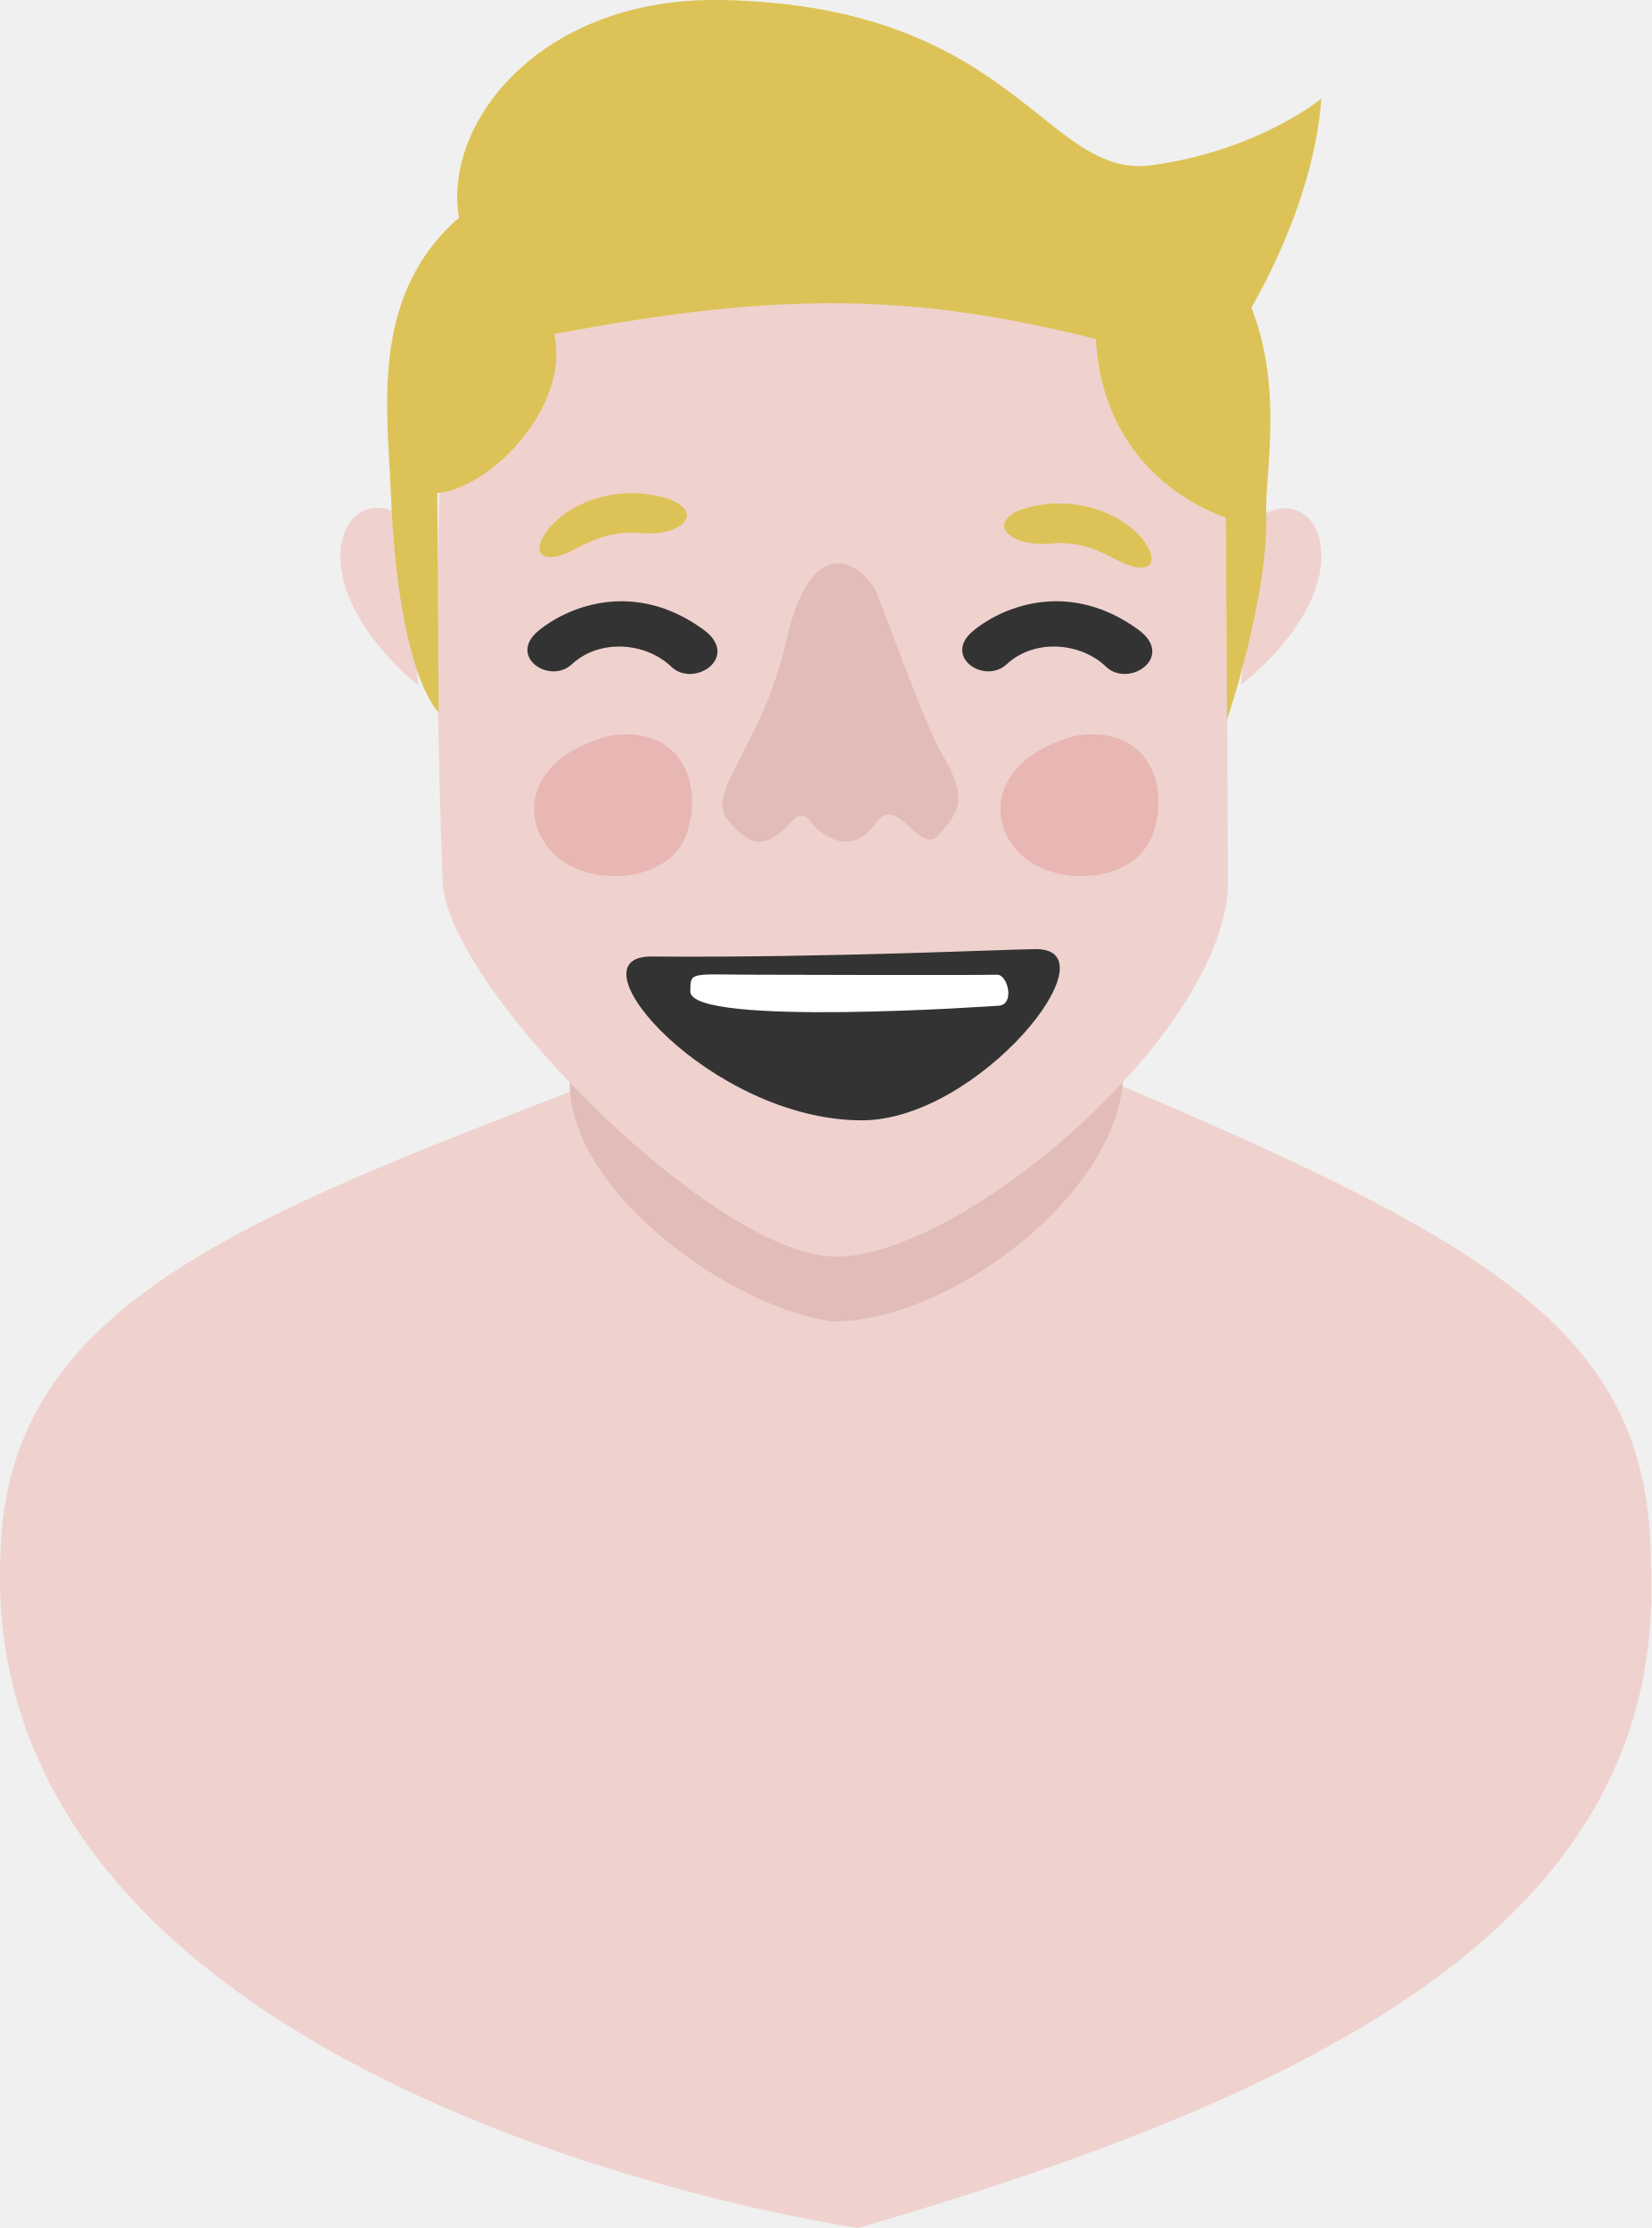
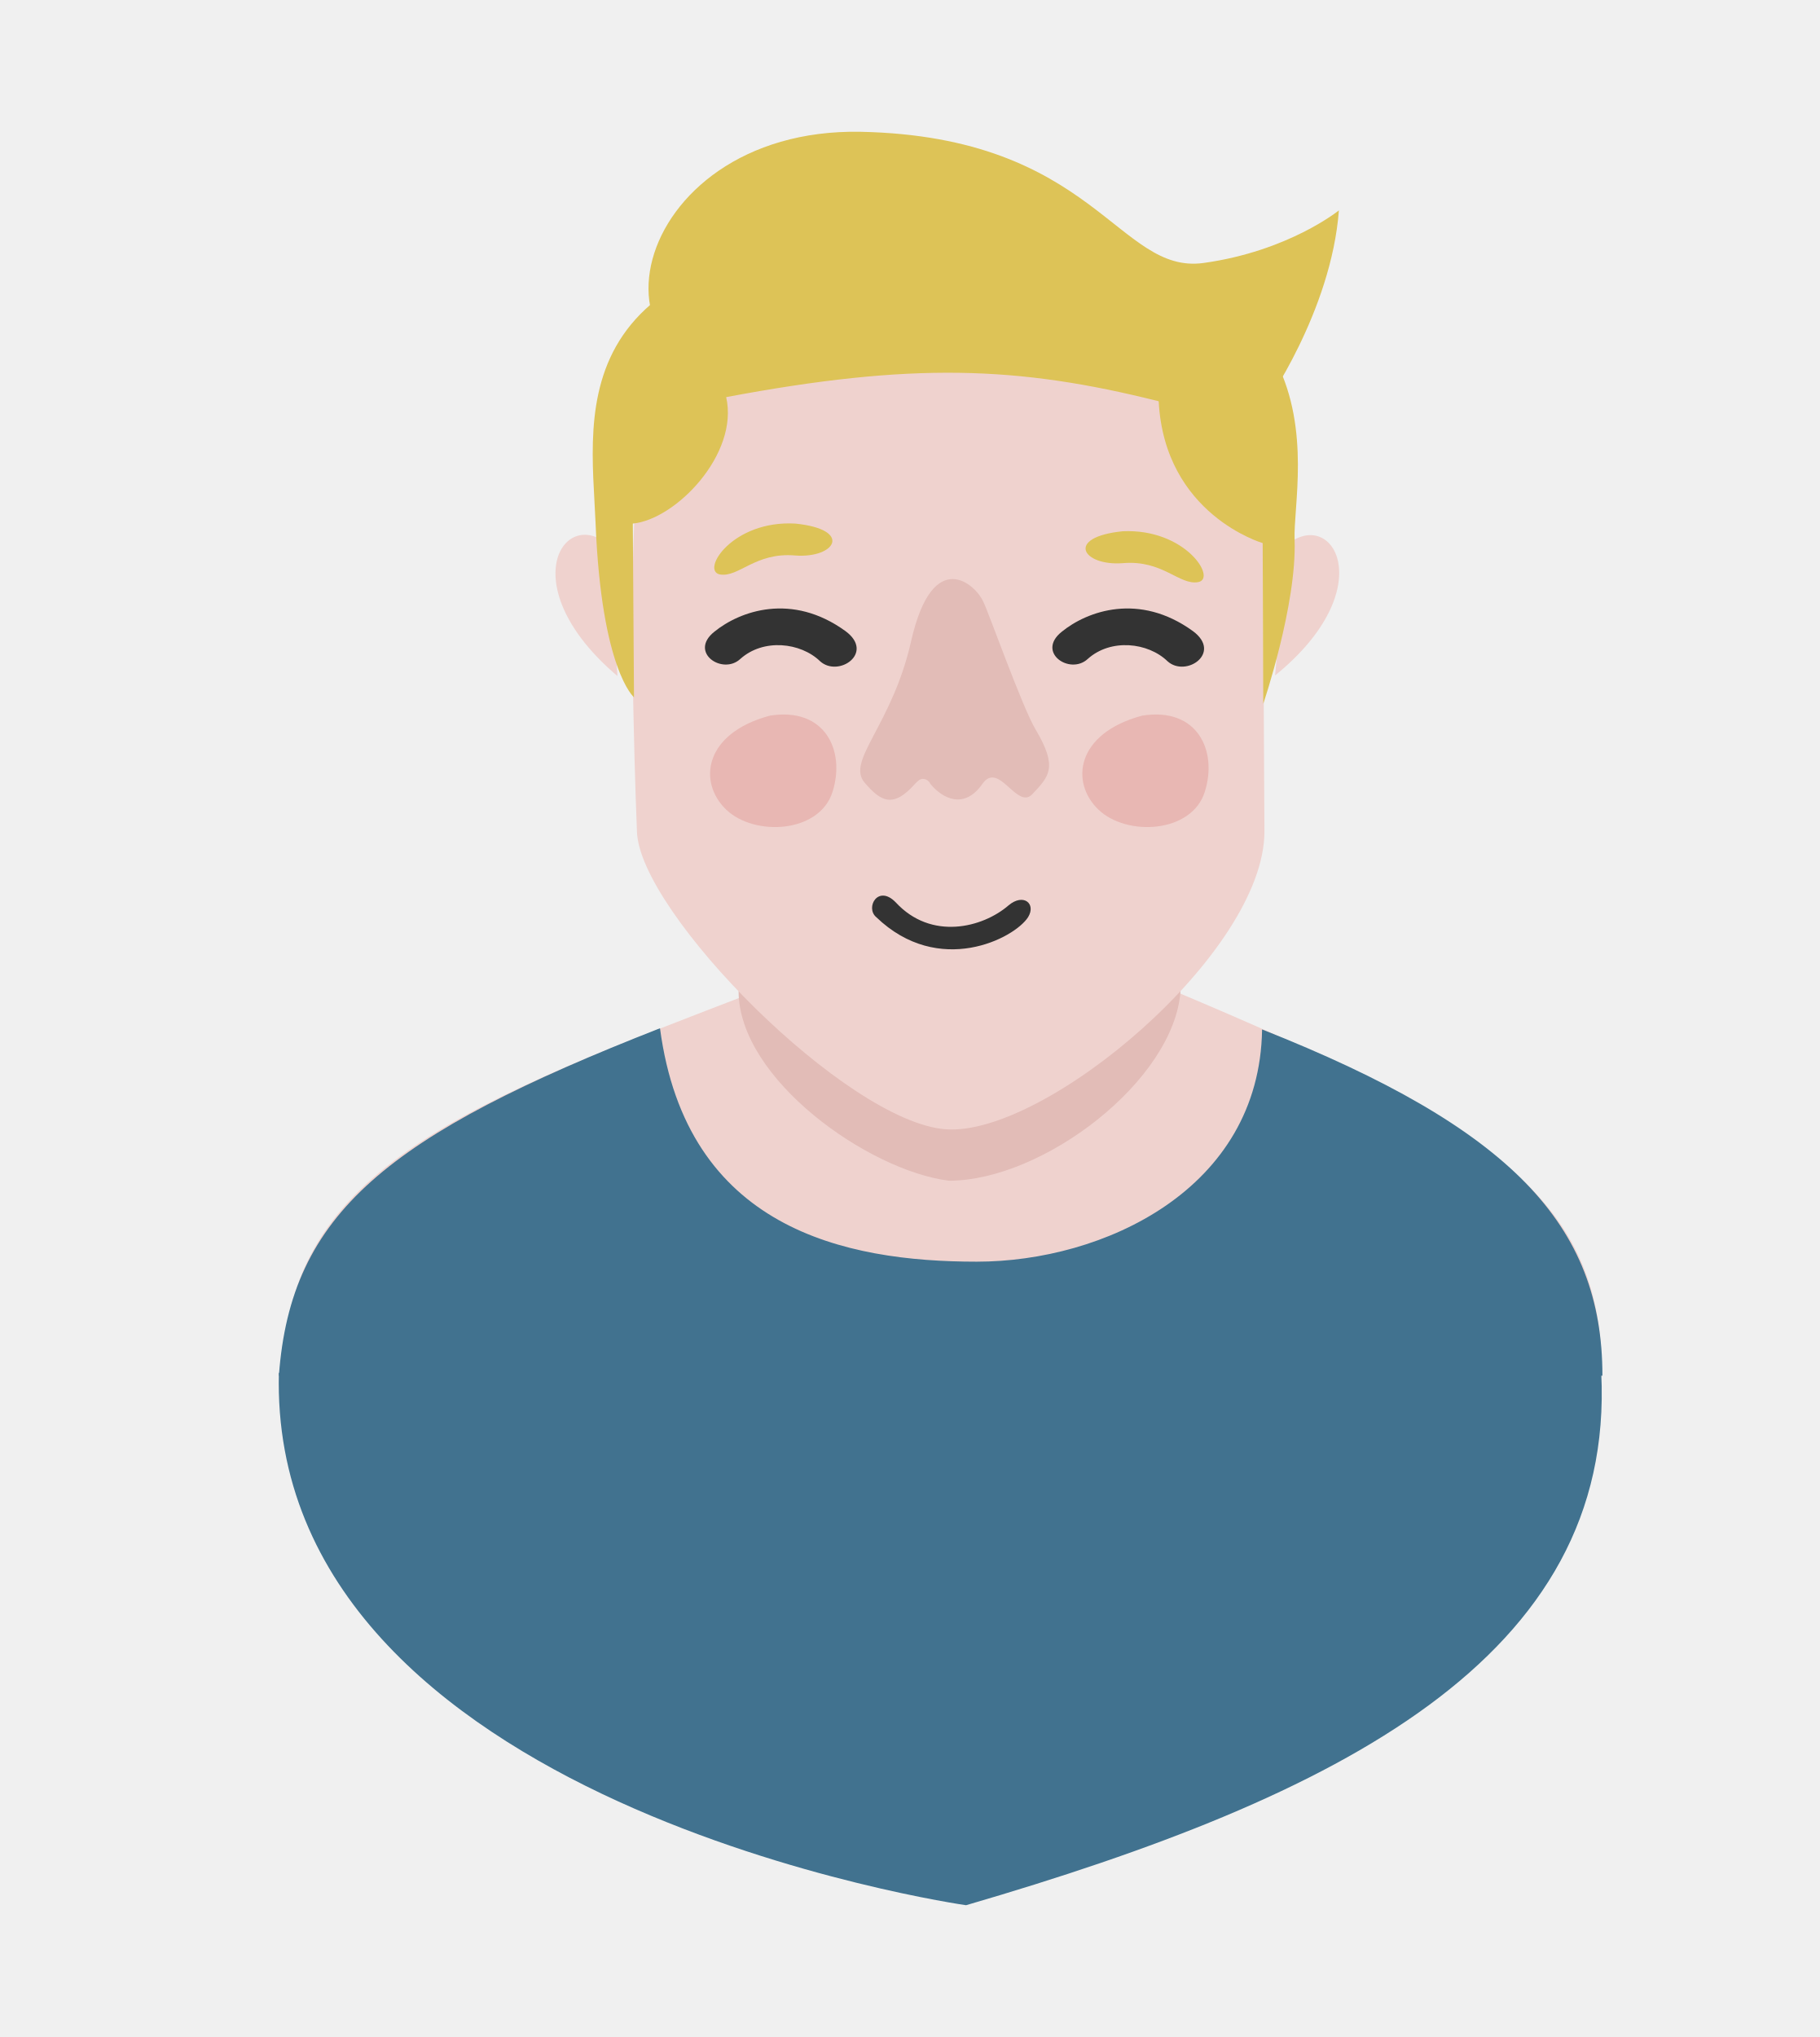
- <svg xmlns="http://www.w3.org/2000/svg" viewBox="0 0 223.21 301.13">
-   <defs>
-     <style>.cls-1{fill:#efd2ce;}.cls-2{fill:#e2bcb7;}.cls-3{fill:#ddc357;}.cls-4{fill:#e8b7b3;}.cls-5{fill:#333;}.cls-6{fill:#fff;}</style>
-   </defs>
-   <g id="Calque_2" data-name="Calque 2">
-     <g id="Calque_21" data-name="Calque 21">
-       <path class="cls-1" d="M0,211.29C-1.84,284.37,116,301.13,116,301.13c62.92-18.36,109.53-41.63,107.17-89.84Z" />
-       <path class="cls-1" d="M80.42,146.25C32.6,164.8.05,176.51.05,211.29H223.16c0-30.67-20.65-42.94-72.63-65Z" />
-       <path class="cls-2" d="M77,146.26c0,15,22,30.56,35.56,32.35,15.92,0,38.06-17,39.22-32.35Z" />
-       <path class="cls-1" d="M59.84,119.14c.4,13.76,35.51,49.46,52.27,50.66S166,139.68,166,119.14l-.26-54.43c-.8-15.56-13.17-47.48-53.06-47.48S60.78,44,59.58,63.51,59.84,119.14,59.84,119.14Z" />
-       <path class="cls-3" d="M142,68.07c-9.78,1-6.79,6,0,5.39s9.57,3.79,12.76,3.19S152.6,67.47,142,68.07Z" />
-       <path class="cls-3" d="M86.59,66.68c9.78,1,6.79,6,0,5.38S77,75.85,73.83,75.25,76,66.08,86.59,66.68Z" />
-       <path class="cls-2" d="M127.31,101.83C125,98,119.08,81.23,118.45,80c-1.19-2.85-8.5-9.65-12.2,6.72-3.24,14.32-11,20.29-7.87,24.09,2.76,3.36,4.92,4.4,8.64.24.47-.52.83-.78,1.31-.77.79,0,1.17.68,1.34.88,2,2.38,5.69,4.4,8.8,0,2.78-4,5.92,4.68,8.46,1.67S131.1,108.25,127.31,101.83Z" />
-       <path class="cls-4" d="M82.29,99.46c-11.17,3-12.16,11.37-7.38,16s15.76,4,18-3S91.67,97.87,82.29,99.46Z" />
-       <path class="cls-4" d="M145.33,99.46c-11.17,3-12.17,11.37-7.38,16s15.75,4,18-3S154.7,97.87,145.33,99.46Z" />
-       <path class="cls-5" d="M90.8,90.17c-3.27-3.25-9.6-4-13.51-.38-3,2.78-8.76-1.09-4.45-4.58S86,78.49,95.07,85.08C100.14,88.76,93.92,93,90.8,90.17Z" />
-       <path class="cls-5" d="M149.57,90.17c-3.26-3.25-9.6-4-13.5-.38-3,2.78-8.76-1.09-4.45-4.58s13.13-6.72,22.23-.13C158.92,88.76,152.7,93,149.57,90.17Z" />
-       <path class="cls-1" d="M169.76,70.33c7.8-6.5,16.15,7.48-2,22.25Z" />
-       <path class="cls-1" d="M55,70.36c-7.66-6.68-16.32,7.1,1.51,22.29Z" />
-       <path class="cls-3" d="M74.91,45.16c31.38-6,49.3-5.32,73.24.66,1,19.33,17.57,24.11,17.57,24.11l.14,27.4s5.69-16.92,5.3-27.95,11.73-52.15-58.52-52.15C46,17.23,52,47.06,52.84,66.65c1,24.9,6.46,29.61,6.46,29.61l-.19-29.61h0C66.4,66,77.14,54.81,74.91,45.16Z" />
-       <path class="cls-3" d="M84.14,42.62C48.05,44.3,57.94-.79,97.65,0s43.63,24.3,58.06,22.33,22.92-9,22.92-9C177.31,30.73,166,46.7,166,46.7l-38.7-16Z" />
-       <path class="cls-5" d="M88,129.28c23.74.2,48.47-1,52.06-1,10.77,0-7.78,23.14-23.54,23.14C96.22,151.42,76.69,129.28,88,129.28Z" />
-       <path class="cls-6" d="M102.47,131.74c-9.18,0-9.15-.53-9.15,2.26,0,4.86,41.66,1.93,41.66,1.93,2.26-.13,1.26-4.23-.2-4.19C131.2,131.83,102.47,131.74,102.47,131.74Z" />
+ <svg xmlns="http://www.w3.org/2000/svg" version="1.1" id="Calque_1" x="0px" y="0px" viewBox="0 0 308 344.7" style="enable-background:new 0 0 308 344.7;" xml:space="preserve">
+   <style type="text/css">
+ 	.st0{fill:#41728F;}
+ 	.st1{fill:#EFD2CE;}
+ 	.st2{fill:#E2BCB7;}
+ 	.st3{fill:#DDC357;}
+ 	.st4{fill:#E8B7B3;}
+ 	.st5{fill:#333333;}
+ 	.st6{display:none;}
+ 	.st7{display:inline;fill:#333333;}
+ 	.st8{display:inline;fill:#FFFFFF;}
+ </style>
+   <g>
+     <g>
+       <g>
+         <g>
+           <g>
+             <path class="st0" d="M47.2,232.3c-1.9,73.3,116.3,90.1,116.3,90.1c63.1-18.4,109.9-41.8,107.5-90.1H47.2z" />
+           </g>
+         </g>
+         <g>
+           <g>
+             <path class="st1" d="M128.4,167.6c-47.8,18.4-80.4,30.1-80.4,64.6h223.1c0-30.5-20.6-42.7-72.6-64.6H128.4z" />
+             <path class="st2" d="M125,167.7c0,14.9,22,30.4,35.6,32.1c15.9,0,38.1-16.9,39.2-32.1H125z" />
+             <path class="st1" d="M107.8,140.7c0.4,13.7,35.5,49.2,52.3,50.4c16.8,1.2,53.9-29.9,53.9-50.4l-0.3-54.1       c-0.8-15.5-13.2-47.2-53.1-47.2s-51.9,26.6-53.1,46S107.8,140.7,107.8,140.7z" />
+             <path class="st3" d="M190,89.9c-9.8,1-6.8,5.9,0,5.4c6.8-0.6,9.6,3.8,12.8,3.2C206,97.9,200.6,89.4,190,89.9z" />
+             <path class="st3" d="M134.6,88.6c9.8,1,6.8,5.9,0,5.4c-6.8-0.6-9.6,3.8-12.8,3.2C118.6,96.5,124,88,134.6,88.6z" />
+             <g>
+               <path class="st2" d="M175.3,123.5c-2.3-3.8-8.2-20.5-8.9-21.7c-1.2-2.8-8.5-9.6-12.2,6.7c-3.2,14.2-11,20.2-7.9,23.9        c2.8,3.3,4.9,4.4,8.6,0.2c0.5-0.5,0.8-0.8,1.3-0.8c0.8,0,1.2,0.7,1.3,0.9c2,2.4,5.7,4.4,8.8-0.1c2.8-3.9,5.9,4.7,8.5,1.7        C177.5,131.4,179.1,129.9,175.3,123.5z" />
+             </g>
+             <path class="st4" d="M130.3,121.1c-11.2,3-12.2,11.3-7.4,15.9s15.8,4,18-3C143.1,127.1,139.7,119.6,130.3,121.1z" />
+             <path class="st4" d="M193.3,121.1c-11.2,3-12.2,11.3-7.4,15.9s15.8,4,18-3C206.1,127.1,202.7,119.6,193.3,121.1z" />
+             <path class="st5" d="M138.8,111.9c-3.3-3.2-9.6-3.9-13.5-0.4c-3,2.8-8.8-1.1-4.4-4.6c4.3-3.5,13.1-6.7,22.2-0.1       C148.1,110.5,141.9,114.7,138.8,111.9z" />
+             <path class="st5" d="M197.6,111.9c-3.3-3.2-9.6-3.9-13.5-0.4c-3,2.8-8.8-1.1-4.4-4.6c4.3-3.5,13.1-6.7,22.2-0.1       C206.9,110.5,200.7,114.7,197.6,111.9z" />
+             <path class="st1" d="M217.8,92.2c7.8-6.5,16.1,7.4-2,22.1L217.8,92.2z" />
+             <path class="st1" d="M103,92.2c-7.7-6.6-16.3,7.1,1.5,22.2L103,92.2z" />
+             <path class="st3" d="M122.9,67.2c31.4-5.9,49.3-5.3,73.2,0.7c1,19.2,17.6,24,17.6,24l0.1,27.2c0,0,5.7-16.8,5.3-27.8       c-0.4-11,11.7-51.8-58.5-51.8c-66.6,0-60.6,29.6-59.8,49.1c1,24.8,6.5,29.4,6.5,29.4l-0.2-29.4c0,0-7.3,0.7,0,0       S125.1,76.8,122.9,67.2z" />
+             <path class="st3" d="M132.1,64.7c-36.1,1.7-26.2-43.1,13.5-42.4c39.7,0.8,43.6,24.2,58.1,22.2c14.4-2,22.9-8.9,22.9-8.9       C225.3,52.8,214,68.7,214,68.7l-38.7-15.9L132.1,64.7z" />
+             <g class="st6">
+               <path class="st7" d="M136,150.8c23.7,0.2,48.5-1,52.1-1c10.8,0-7.8,23-23.5,23C144.2,172.8,124.7,150.8,136,150.8z" />
+               <path class="st8" d="M150.5,153.2c-9.2,0-9.1-0.5-9.1,2.2c0,4.8,41.7,1.9,41.7,1.9c2.3-0.1,1.3-4.2-0.2-4.2        C179.2,153.3,150.5,153.2,150.5,153.2z" />
+             </g>
+           </g>
+         </g>
+       </g>
+       <path class="st5" d="M148.3,155.2c10.6,10.2,23.4,3.6,25.7,0c1.4-2.3-0.8-4.1-3.3-2c-4.4,3.8-13.1,6-19.1-0.5    C148.6,149.6,146.4,153.6,148.3,155.2z" />
    </g>
+     <path class="st0" d="M165.3,213.5c-22.4,0-49.1-5.6-53.6-39.5c-46.2,18.1-62.5,31.3-64.5,58.8h224c0-25.5-15.4-41.9-57.6-58.6   C213.2,201.3,186.7,213.5,165.3,213.5z" />
  </g>
</svg>
